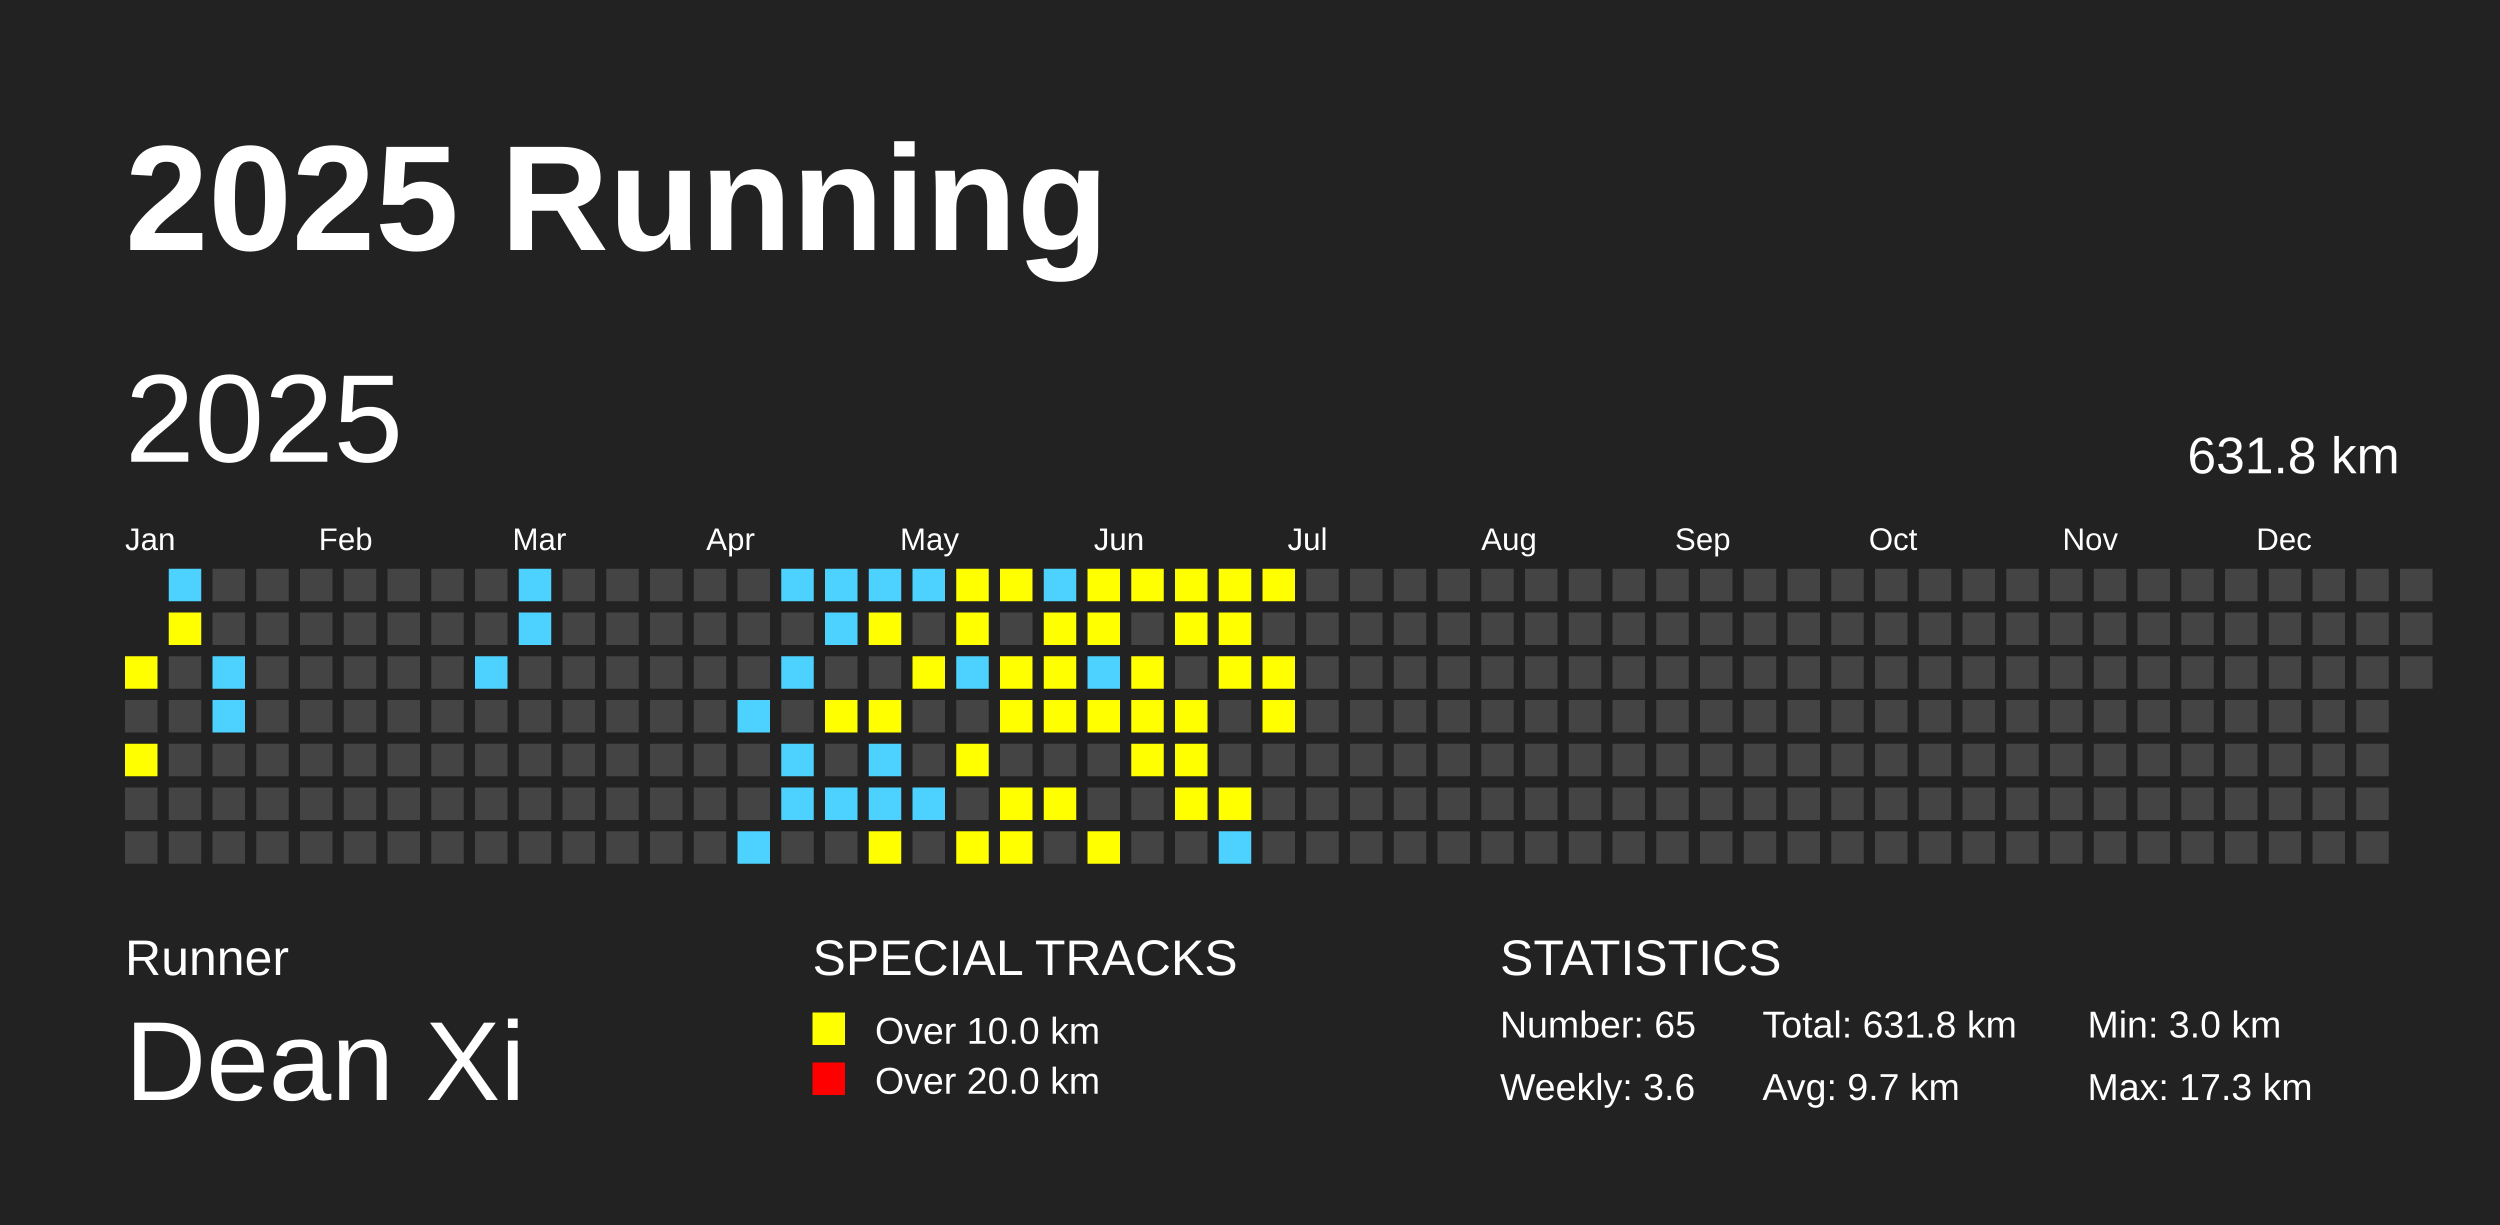
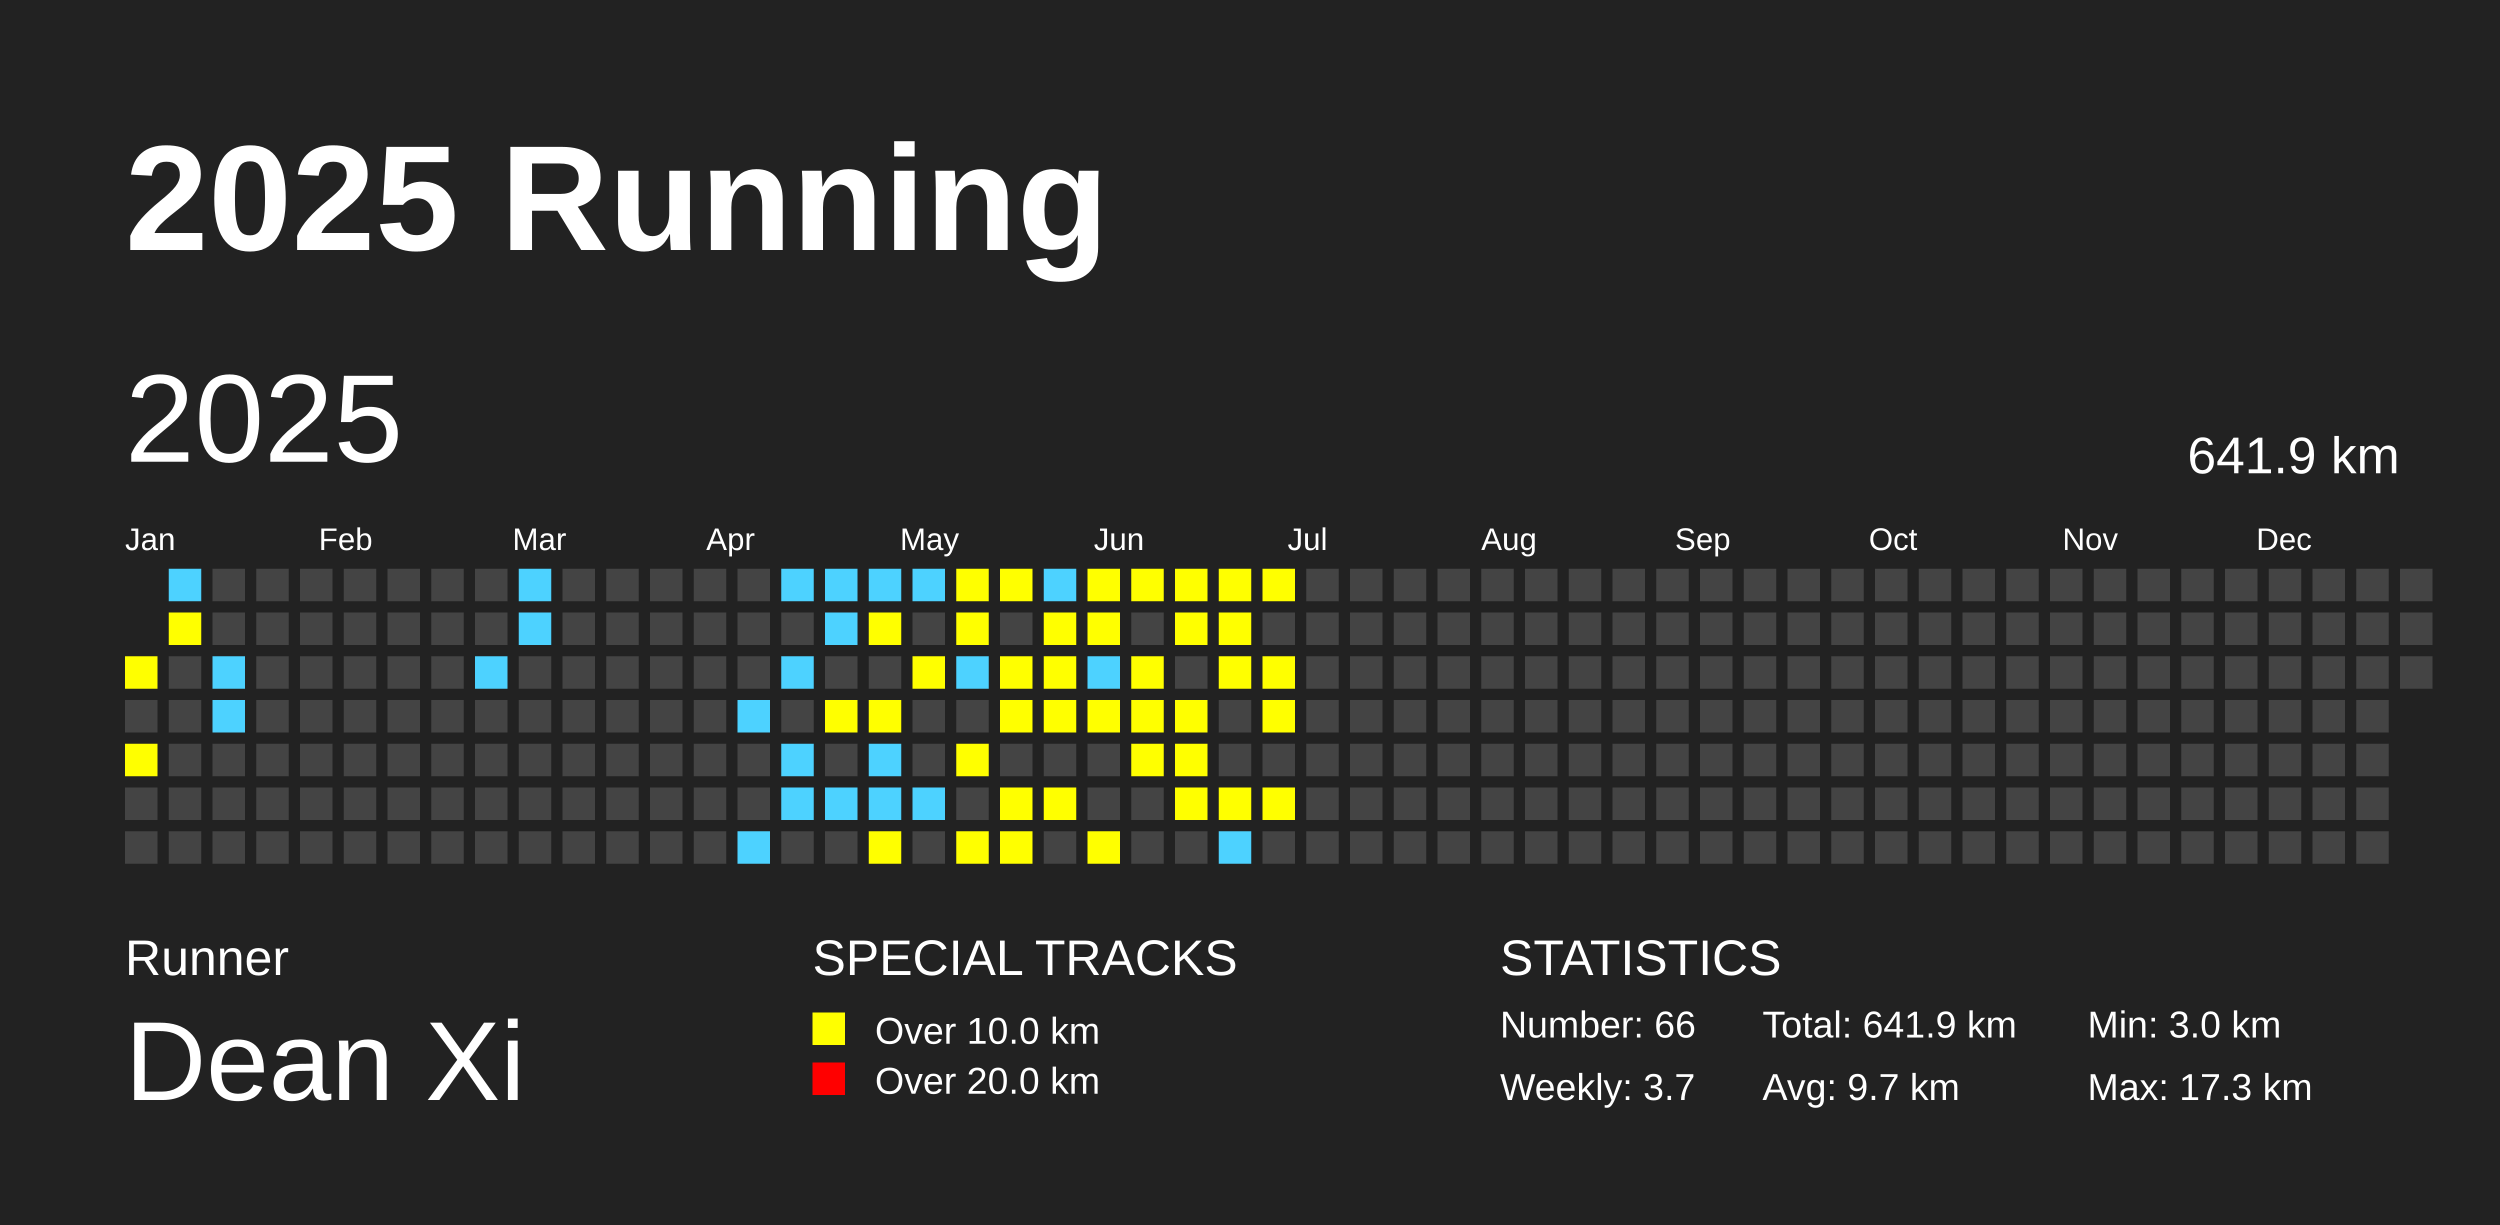
<svg xmlns="http://www.w3.org/2000/svg" baseProfile="full" height="98mm" version="1.1" viewBox="0,0,200,98" width="200mm">
  <defs />
  <rect fill="#222222" height="98" width="200" x="0" y="0" />
  <text fill="#FFFFFF" style="font-size:12px; font-family:Arial; font-weight:bold;" x="10" y="20">2025 Running</text>
  <text fill="#FFFFFF" style="font-size:4px; font-family:Arial" x="10" y="78">Runner</text>
  <text fill="#FFFFFF" style="font-size:9px; font-family:Arial" x="10" y="88">Dean Xi</text>
  <text fill="#FFFFFF" style="font-size:4px; font-family:Arial" x="65" y="78">SPECIAL TRACKS</text>
  <rect fill="yellow" height="2.6" width="2.6" x="65" y="81" />
  <text fill="#FFFFFF" style="font-size:3px; font-family:Arial" x="70" y="83.5">Over 10.0 km</text>
  <rect fill="red" height="2.6" width="2.6" x="65" y="85" />
  <text fill="#FFFFFF" style="font-size:3px; font-family:Arial" x="70" y="87.5">Over 20.0 km</text>
  <text fill="#FFFFFF" style="font-size:4px; font-family:Arial" x="120" y="78">STATISTICS</text>
-   <text fill="#FFFFFF" style="font-size:3px; font-family:Arial" x="120" y="83">Number: 65</text>
-   <text fill="#FFFFFF" style="font-size:3px; font-family:Arial" x="120" y="88">Weekly: 3.6</text>
-   <text fill="#FFFFFF" style="font-size:3px; font-family:Arial" x="141" y="83">Total: 631.8 km</text>
+   <text fill="#FFFFFF" style="font-size:3px; font-family:Arial" x="120" y="83">Number: 66</text>
+   <text fill="#FFFFFF" style="font-size:3px; font-family:Arial" x="120" y="88">Weekly: 3.7</text>
+   <text fill="#FFFFFF" style="font-size:3px; font-family:Arial" x="141" y="83">Total: 641.9 km</text>
  <text fill="#FFFFFF" style="font-size:3px; font-family:Arial" x="141" y="88">Avg: 9.7 km</text>
  <text fill="#FFFFFF" style="font-size:3px; font-family:Arial" x="167" y="83">Min: 3.0 km</text>
  <text fill="#FFFFFF" style="font-size:3px; font-family:Arial" x="167" y="88">Max: 17.3 km</text>
  <text dominant-baseline="hanging" fill="#FFFFFF" style="font-size:10.0px; font-family:Arial;" x="10" y="30">2025</text>
-   <text dominant-baseline="hanging" fill="#FFFFFF" style="font-size:4.125px; font-family:Arial;" x="175" y="35">631.8 km</text>
+   <text dominant-baseline="hanging" fill="#FFFFFF" style="font-size:4.125px; font-family:Arial;" x="175" y="35">641.9 km</text>
  <text fill="#FFFFFF" style="font-size:2.5px; font-family:Arial" x="10.0" y="44">Jan</text>
  <text fill="#FFFFFF" style="font-size:2.5px; font-family:Arial" x="25.5" y="44">Feb</text>
  <text fill="#FFFFFF" style="font-size:2.5px; font-family:Arial" x="41.0" y="44">Mar</text>
  <text fill="#FFFFFF" style="font-size:2.5px; font-family:Arial" x="56.5" y="44">Apr</text>
  <text fill="#FFFFFF" style="font-size:2.5px; font-family:Arial" x="72.0" y="44">May</text>
  <text fill="#FFFFFF" style="font-size:2.5px; font-family:Arial" x="87.5" y="44">Jun</text>
  <text fill="#FFFFFF" style="font-size:2.5px; font-family:Arial" x="103.0" y="44">Jul</text>
  <text fill="#FFFFFF" style="font-size:2.5px; font-family:Arial" x="118.5" y="44">Aug</text>
  <text fill="#FFFFFF" style="font-size:2.5px; font-family:Arial" x="134.0" y="44">Sep</text>
  <text fill="#FFFFFF" style="font-size:2.5px; font-family:Arial" x="149.5" y="44">Oct</text>
  <text fill="#FFFFFF" style="font-size:2.5px; font-family:Arial" x="165.0" y="44">Nov</text>
  <text fill="#FFFFFF" style="font-size:2.5px; font-family:Arial" x="180.5" y="44">Dec</text>
  <rect fill="yellow" height="2.6" width="2.6" x="10.0" y="52.5" />
  <rect fill="#444444" height="2.6" width="2.6" x="10.0" y="56.0" />
  <rect fill="yellow" height="2.6" width="2.6" x="10.0" y="59.5" />
  <rect fill="#444444" height="2.6" width="2.6" x="10.0" y="63.0" />
  <rect fill="#444444" height="2.6" width="2.6" x="10.0" y="66.5" />
  <rect fill="#4DD2FF" height="2.6" width="2.6" x="13.5" y="45.5" />
  <rect fill="yellow" height="2.6" width="2.6" x="13.5" y="49.0" />
  <rect fill="#444444" height="2.6" width="2.6" x="13.5" y="52.5" />
  <rect fill="#444444" height="2.6" width="2.6" x="13.5" y="56.0" />
  <rect fill="#444444" height="2.6" width="2.6" x="13.5" y="59.5" />
  <rect fill="#444444" height="2.6" width="2.6" x="13.5" y="63.0" />
  <rect fill="#444444" height="2.6" width="2.6" x="13.5" y="66.5" />
  <rect fill="#444444" height="2.6" width="2.6" x="17.0" y="45.5" />
  <rect fill="#444444" height="2.6" width="2.6" x="17.0" y="49.0" />
  <rect fill="#4DD2FF" height="2.6" width="2.6" x="17.0" y="52.5" />
  <rect fill="#4DD2FF" height="2.6" width="2.6" x="17.0" y="56.0" />
  <rect fill="#444444" height="2.6" width="2.6" x="17.0" y="59.5" />
  <rect fill="#444444" height="2.6" width="2.6" x="17.0" y="63.0" />
  <rect fill="#444444" height="2.6" width="2.6" x="17.0" y="66.5" />
  <rect fill="#444444" height="2.6" width="2.6" x="20.5" y="45.5" />
  <rect fill="#444444" height="2.6" width="2.6" x="20.5" y="49.0" />
  <rect fill="#444444" height="2.6" width="2.6" x="20.5" y="52.5" />
  <rect fill="#444444" height="2.6" width="2.6" x="20.5" y="56.0" />
  <rect fill="#444444" height="2.6" width="2.6" x="20.5" y="59.5" />
  <rect fill="#444444" height="2.6" width="2.6" x="20.5" y="63.0" />
  <rect fill="#444444" height="2.6" width="2.6" x="20.5" y="66.5" />
  <rect fill="#444444" height="2.6" width="2.6" x="24.0" y="45.5" />
  <rect fill="#444444" height="2.6" width="2.6" x="24.0" y="49.0" />
  <rect fill="#444444" height="2.6" width="2.6" x="24.0" y="52.5" />
  <rect fill="#444444" height="2.6" width="2.6" x="24.0" y="56.0" />
  <rect fill="#444444" height="2.6" width="2.6" x="24.0" y="59.5" />
  <rect fill="#444444" height="2.6" width="2.6" x="24.0" y="63.0" />
  <rect fill="#444444" height="2.6" width="2.6" x="24.0" y="66.5" />
  <rect fill="#444444" height="2.6" width="2.6" x="27.5" y="45.5" />
  <rect fill="#444444" height="2.6" width="2.6" x="27.5" y="49.0" />
  <rect fill="#444444" height="2.6" width="2.6" x="27.5" y="52.5" />
  <rect fill="#444444" height="2.6" width="2.6" x="27.5" y="56.0" />
  <rect fill="#444444" height="2.6" width="2.6" x="27.5" y="59.5" />
  <rect fill="#444444" height="2.6" width="2.6" x="27.5" y="63.0" />
  <rect fill="#444444" height="2.6" width="2.6" x="27.5" y="66.5" />
  <rect fill="#444444" height="2.6" width="2.6" x="31.0" y="45.5" />
  <rect fill="#444444" height="2.6" width="2.6" x="31.0" y="49.0" />
  <rect fill="#444444" height="2.6" width="2.6" x="31.0" y="52.5" />
  <rect fill="#444444" height="2.6" width="2.6" x="31.0" y="56.0" />
  <rect fill="#444444" height="2.6" width="2.6" x="31.0" y="59.5" />
  <rect fill="#444444" height="2.6" width="2.6" x="31.0" y="63.0" />
  <rect fill="#444444" height="2.6" width="2.6" x="31.0" y="66.5" />
  <rect fill="#444444" height="2.6" width="2.6" x="34.5" y="45.5" />
  <rect fill="#444444" height="2.6" width="2.6" x="34.5" y="49.0" />
  <rect fill="#444444" height="2.6" width="2.6" x="34.5" y="52.5" />
  <rect fill="#444444" height="2.6" width="2.6" x="34.5" y="56.0" />
  <rect fill="#444444" height="2.6" width="2.6" x="34.5" y="59.5" />
  <rect fill="#444444" height="2.6" width="2.6" x="34.5" y="63.0" />
  <rect fill="#444444" height="2.6" width="2.6" x="34.5" y="66.5" />
  <rect fill="#444444" height="2.6" width="2.6" x="38.0" y="45.5" />
  <rect fill="#444444" height="2.6" width="2.6" x="38.0" y="49.0" />
  <rect fill="#4DD2FF" height="2.6" width="2.6" x="38.0" y="52.5" />
  <rect fill="#444444" height="2.6" width="2.6" x="38.0" y="56.0" />
  <rect fill="#444444" height="2.6" width="2.6" x="38.0" y="59.5" />
  <rect fill="#444444" height="2.6" width="2.6" x="38.0" y="63.0" />
  <rect fill="#444444" height="2.6" width="2.6" x="38.0" y="66.5" />
  <rect fill="#4DD2FF" height="2.6" width="2.6" x="41.5" y="45.5" />
  <rect fill="#4DD2FF" height="2.6" width="2.6" x="41.5" y="49.0" />
  <rect fill="#444444" height="2.6" width="2.6" x="41.5" y="52.5" />
  <rect fill="#444444" height="2.6" width="2.6" x="41.5" y="56.0" />
  <rect fill="#444444" height="2.6" width="2.6" x="41.5" y="59.5" />
  <rect fill="#444444" height="2.6" width="2.6" x="41.5" y="63.0" />
  <rect fill="#444444" height="2.6" width="2.6" x="41.5" y="66.5" />
  <rect fill="#444444" height="2.6" width="2.6" x="45.0" y="45.5" />
  <rect fill="#444444" height="2.6" width="2.6" x="45.0" y="49.0" />
  <rect fill="#444444" height="2.6" width="2.6" x="45.0" y="52.5" />
  <rect fill="#444444" height="2.6" width="2.6" x="45.0" y="56.0" />
  <rect fill="#444444" height="2.6" width="2.6" x="45.0" y="59.5" />
  <rect fill="#444444" height="2.6" width="2.6" x="45.0" y="63.0" />
  <rect fill="#444444" height="2.6" width="2.6" x="45.0" y="66.5" />
  <rect fill="#444444" height="2.6" width="2.6" x="48.5" y="45.5" />
  <rect fill="#444444" height="2.6" width="2.6" x="48.5" y="49.0" />
  <rect fill="#444444" height="2.6" width="2.6" x="48.5" y="52.5" />
  <rect fill="#444444" height="2.6" width="2.6" x="48.5" y="56.0" />
  <rect fill="#444444" height="2.6" width="2.6" x="48.5" y="59.5" />
  <rect fill="#444444" height="2.6" width="2.6" x="48.5" y="63.0" />
  <rect fill="#444444" height="2.6" width="2.6" x="48.5" y="66.5" />
  <rect fill="#444444" height="2.6" width="2.6" x="52.0" y="45.5" />
  <rect fill="#444444" height="2.6" width="2.6" x="52.0" y="49.0" />
  <rect fill="#444444" height="2.6" width="2.6" x="52.0" y="52.5" />
  <rect fill="#444444" height="2.6" width="2.6" x="52.0" y="56.0" />
  <rect fill="#444444" height="2.6" width="2.6" x="52.0" y="59.5" />
  <rect fill="#444444" height="2.6" width="2.6" x="52.0" y="63.0" />
  <rect fill="#444444" height="2.6" width="2.6" x="52.0" y="66.5" />
  <rect fill="#444444" height="2.6" width="2.6" x="55.5" y="45.5" />
  <rect fill="#444444" height="2.6" width="2.6" x="55.5" y="49.0" />
  <rect fill="#444444" height="2.6" width="2.6" x="55.5" y="52.5" />
  <rect fill="#444444" height="2.6" width="2.6" x="55.5" y="56.0" />
  <rect fill="#444444" height="2.6" width="2.6" x="55.5" y="59.5" />
  <rect fill="#444444" height="2.6" width="2.6" x="55.5" y="63.0" />
  <rect fill="#444444" height="2.6" width="2.6" x="55.5" y="66.5" />
  <rect fill="#444444" height="2.6" width="2.6" x="59.0" y="45.5" />
  <rect fill="#444444" height="2.6" width="2.6" x="59.0" y="49.0" />
  <rect fill="#444444" height="2.6" width="2.6" x="59.0" y="52.5" />
  <rect fill="#4DD2FF" height="2.6" width="2.6" x="59.0" y="56.0" />
  <rect fill="#444444" height="2.6" width="2.6" x="59.0" y="59.5" />
  <rect fill="#444444" height="2.6" width="2.6" x="59.0" y="63.0" />
  <rect fill="#4DD2FF" height="2.6" width="2.6" x="59.0" y="66.5" />
  <rect fill="#4DD2FF" height="2.6" width="2.6" x="62.5" y="45.5" />
  <rect fill="#444444" height="2.6" width="2.6" x="62.5" y="49.0" />
  <rect fill="#4DD2FF" height="2.6" width="2.6" x="62.5" y="52.5" />
  <rect fill="#444444" height="2.6" width="2.6" x="62.5" y="56.0" />
  <rect fill="#4DD2FF" height="2.6" width="2.6" x="62.5" y="59.5" />
  <rect fill="#4DD2FF" height="2.6" width="2.6" x="62.5" y="63.0" />
  <rect fill="#444444" height="2.6" width="2.6" x="62.5" y="66.5" />
  <rect fill="#4DD2FF" height="2.6" width="2.6" x="66.0" y="45.5" />
  <rect fill="#4DD2FF" height="2.6" width="2.6" x="66.0" y="49.0" />
  <rect fill="#444444" height="2.6" width="2.6" x="66.0" y="52.5" />
  <rect fill="yellow" height="2.6" width="2.6" x="66.0" y="56.0" />
  <rect fill="#444444" height="2.6" width="2.6" x="66.0" y="59.5" />
  <rect fill="#4DD2FF" height="2.6" width="2.6" x="66.0" y="63.0" />
  <rect fill="#444444" height="2.6" width="2.6" x="66.0" y="66.5" />
  <rect fill="#4DD2FF" height="2.6" width="2.6" x="69.5" y="45.5" />
  <rect fill="yellow" height="2.6" width="2.6" x="69.5" y="49.0" />
  <rect fill="#444444" height="2.6" width="2.6" x="69.5" y="52.5" />
  <rect fill="yellow" height="2.6" width="2.6" x="69.5" y="56.0" />
  <rect fill="#4DD2FF" height="2.6" width="2.6" x="69.5" y="59.5" />
  <rect fill="#4DD2FF" height="2.6" width="2.6" x="69.5" y="63.0" />
  <rect fill="yellow" height="2.6" width="2.6" x="69.5" y="66.5" />
  <rect fill="#4DD2FF" height="2.6" width="2.6" x="73.0" y="45.5" />
  <rect fill="#444444" height="2.6" width="2.6" x="73.0" y="49.0" />
  <rect fill="yellow" height="2.6" width="2.6" x="73.0" y="52.5" />
  <rect fill="#444444" height="2.6" width="2.6" x="73.0" y="56.0" />
  <rect fill="#444444" height="2.6" width="2.6" x="73.0" y="59.5" />
  <rect fill="#4DD2FF" height="2.6" width="2.6" x="73.0" y="63.0" />
  <rect fill="#444444" height="2.6" width="2.6" x="73.0" y="66.5" />
  <rect fill="yellow" height="2.6" width="2.6" x="76.5" y="45.5" />
  <rect fill="yellow" height="2.6" width="2.6" x="76.5" y="49.0" />
  <rect fill="#4DD2FF" height="2.6" width="2.6" x="76.5" y="52.5" />
  <rect fill="#444444" height="2.6" width="2.6" x="76.5" y="56.0" />
  <rect fill="yellow" height="2.6" width="2.6" x="76.5" y="59.5" />
  <rect fill="#444444" height="2.6" width="2.6" x="76.5" y="63.0" />
  <rect fill="yellow" height="2.6" width="2.6" x="76.5" y="66.5" />
  <rect fill="yellow" height="2.6" width="2.6" x="80.0" y="45.5" />
  <rect fill="#444444" height="2.6" width="2.6" x="80.0" y="49.0" />
  <rect fill="yellow" height="2.6" width="2.6" x="80.0" y="52.5" />
  <rect fill="yellow" height="2.6" width="2.6" x="80.0" y="56.0" />
  <rect fill="#444444" height="2.6" width="2.6" x="80.0" y="59.5" />
  <rect fill="yellow" height="2.6" width="2.6" x="80.0" y="63.0" />
  <rect fill="yellow" height="2.6" width="2.6" x="80.0" y="66.5" />
  <rect fill="#4DD2FF" height="2.6" width="2.6" x="83.5" y="45.5" />
  <rect fill="yellow" height="2.6" width="2.6" x="83.5" y="49.0" />
  <rect fill="yellow" height="2.6" width="2.6" x="83.5" y="52.5" />
  <rect fill="yellow" height="2.6" width="2.6" x="83.5" y="56.0" />
  <rect fill="#444444" height="2.6" width="2.6" x="83.5" y="59.5" />
  <rect fill="yellow" height="2.6" width="2.6" x="83.5" y="63.0" />
  <rect fill="#444444" height="2.6" width="2.6" x="83.5" y="66.5" />
  <rect fill="yellow" height="2.6" width="2.6" x="87.0" y="45.5" />
  <rect fill="yellow" height="2.6" width="2.6" x="87.0" y="49.0" />
  <rect fill="#4DD2FF" height="2.6" width="2.6" x="87.0" y="52.5" />
  <rect fill="yellow" height="2.6" width="2.6" x="87.0" y="56.0" />
  <rect fill="#444444" height="2.6" width="2.6" x="87.0" y="59.5" />
  <rect fill="#444444" height="2.6" width="2.6" x="87.0" y="63.0" />
  <rect fill="yellow" height="2.6" width="2.6" x="87.0" y="66.5" />
  <rect fill="yellow" height="2.6" width="2.6" x="90.5" y="45.5" />
  <rect fill="#444444" height="2.6" width="2.6" x="90.5" y="49.0" />
  <rect fill="yellow" height="2.6" width="2.6" x="90.5" y="52.5" />
  <rect fill="yellow" height="2.6" width="2.6" x="90.5" y="56.0" />
  <rect fill="yellow" height="2.6" width="2.6" x="90.5" y="59.5" />
  <rect fill="#444444" height="2.6" width="2.6" x="90.5" y="63.0" />
  <rect fill="#444444" height="2.6" width="2.6" x="90.5" y="66.5" />
  <rect fill="yellow" height="2.6" width="2.6" x="94.0" y="45.5" />
  <rect fill="yellow" height="2.6" width="2.6" x="94.0" y="49.0" />
  <rect fill="#444444" height="2.6" width="2.6" x="94.0" y="52.5" />
  <rect fill="yellow" height="2.6" width="2.6" x="94.0" y="56.0" />
  <rect fill="yellow" height="2.6" width="2.6" x="94.0" y="59.5" />
  <rect fill="yellow" height="2.6" width="2.6" x="94.0" y="63.0" />
  <rect fill="#444444" height="2.6" width="2.6" x="94.0" y="66.5" />
  <rect fill="yellow" height="2.6" width="2.6" x="97.5" y="45.5" />
  <rect fill="yellow" height="2.6" width="2.6" x="97.5" y="49.0" />
  <rect fill="yellow" height="2.6" width="2.6" x="97.5" y="52.5" />
  <rect fill="#444444" height="2.6" width="2.6" x="97.5" y="56.0" />
  <rect fill="#444444" height="2.6" width="2.6" x="97.5" y="59.5" />
  <rect fill="yellow" height="2.6" width="2.6" x="97.5" y="63.0" />
  <rect fill="#4DD2FF" height="2.6" width="2.6" x="97.5" y="66.5" />
  <rect fill="yellow" height="2.6" width="2.6" x="101.0" y="45.5" />
  <rect fill="#444444" height="2.6" width="2.6" x="101.0" y="49.0" />
  <rect fill="yellow" height="2.6" width="2.6" x="101.0" y="52.5" />
  <rect fill="yellow" height="2.6" width="2.6" x="101.0" y="56.0" />
  <rect fill="#444444" height="2.6" width="2.6" x="101.0" y="59.5" />
-   <rect fill="#444444" height="2.6" width="2.6" x="101.0" y="63.0" />
+   <rect fill="yellow" height="2.6" width="2.6" x="101.0" y="63.0" />
  <rect fill="#444444" height="2.6" width="2.6" x="101.0" y="66.5" />
  <rect fill="#444444" height="2.6" width="2.6" x="104.5" y="45.5" />
  <rect fill="#444444" height="2.6" width="2.6" x="104.5" y="49.0" />
  <rect fill="#444444" height="2.6" width="2.6" x="104.5" y="52.5" />
  <rect fill="#444444" height="2.6" width="2.6" x="104.5" y="56.0" />
  <rect fill="#444444" height="2.6" width="2.6" x="104.5" y="59.5" />
  <rect fill="#444444" height="2.6" width="2.6" x="104.5" y="63.0" />
  <rect fill="#444444" height="2.6" width="2.6" x="104.5" y="66.5" />
  <rect fill="#444444" height="2.6" width="2.6" x="108.0" y="45.5" />
  <rect fill="#444444" height="2.6" width="2.6" x="108.0" y="49.0" />
  <rect fill="#444444" height="2.6" width="2.6" x="108.0" y="52.5" />
  <rect fill="#444444" height="2.6" width="2.6" x="108.0" y="56.0" />
  <rect fill="#444444" height="2.6" width="2.6" x="108.0" y="59.5" />
  <rect fill="#444444" height="2.6" width="2.6" x="108.0" y="63.0" />
  <rect fill="#444444" height="2.6" width="2.6" x="108.0" y="66.5" />
  <rect fill="#444444" height="2.6" width="2.6" x="111.5" y="45.5" />
  <rect fill="#444444" height="2.6" width="2.6" x="111.5" y="49.0" />
  <rect fill="#444444" height="2.6" width="2.6" x="111.5" y="52.5" />
  <rect fill="#444444" height="2.6" width="2.6" x="111.5" y="56.0" />
  <rect fill="#444444" height="2.6" width="2.6" x="111.5" y="59.5" />
  <rect fill="#444444" height="2.6" width="2.6" x="111.5" y="63.0" />
  <rect fill="#444444" height="2.6" width="2.6" x="111.5" y="66.5" />
  <rect fill="#444444" height="2.6" width="2.6" x="115.0" y="45.5" />
  <rect fill="#444444" height="2.6" width="2.6" x="115.0" y="49.0" />
  <rect fill="#444444" height="2.6" width="2.6" x="115.0" y="52.5" />
  <rect fill="#444444" height="2.6" width="2.6" x="115.0" y="56.0" />
  <rect fill="#444444" height="2.6" width="2.6" x="115.0" y="59.5" />
  <rect fill="#444444" height="2.6" width="2.6" x="115.0" y="63.0" />
  <rect fill="#444444" height="2.6" width="2.6" x="115.0" y="66.5" />
  <rect fill="#444444" height="2.6" width="2.6" x="118.5" y="45.5" />
  <rect fill="#444444" height="2.6" width="2.6" x="118.5" y="49.0" />
  <rect fill="#444444" height="2.6" width="2.6" x="118.5" y="52.5" />
  <rect fill="#444444" height="2.6" width="2.6" x="118.5" y="56.0" />
  <rect fill="#444444" height="2.6" width="2.6" x="118.5" y="59.5" />
  <rect fill="#444444" height="2.6" width="2.6" x="118.5" y="63.0" />
  <rect fill="#444444" height="2.6" width="2.6" x="118.5" y="66.5" />
  <rect fill="#444444" height="2.6" width="2.6" x="122.0" y="45.5" />
  <rect fill="#444444" height="2.6" width="2.6" x="122.0" y="49.0" />
  <rect fill="#444444" height="2.6" width="2.6" x="122.0" y="52.5" />
  <rect fill="#444444" height="2.6" width="2.6" x="122.0" y="56.0" />
  <rect fill="#444444" height="2.6" width="2.6" x="122.0" y="59.5" />
  <rect fill="#444444" height="2.6" width="2.6" x="122.0" y="63.0" />
  <rect fill="#444444" height="2.6" width="2.6" x="122.0" y="66.5" />
  <rect fill="#444444" height="2.6" width="2.6" x="125.5" y="45.5" />
  <rect fill="#444444" height="2.6" width="2.6" x="125.5" y="49.0" />
  <rect fill="#444444" height="2.6" width="2.6" x="125.5" y="52.5" />
  <rect fill="#444444" height="2.6" width="2.6" x="125.5" y="56.0" />
  <rect fill="#444444" height="2.6" width="2.6" x="125.5" y="59.5" />
  <rect fill="#444444" height="2.6" width="2.6" x="125.5" y="63.0" />
  <rect fill="#444444" height="2.6" width="2.6" x="125.5" y="66.5" />
  <rect fill="#444444" height="2.6" width="2.6" x="129.0" y="45.5" />
  <rect fill="#444444" height="2.6" width="2.6" x="129.0" y="49.0" />
  <rect fill="#444444" height="2.6" width="2.6" x="129.0" y="52.5" />
  <rect fill="#444444" height="2.6" width="2.6" x="129.0" y="56.0" />
  <rect fill="#444444" height="2.6" width="2.6" x="129.0" y="59.5" />
  <rect fill="#444444" height="2.6" width="2.6" x="129.0" y="63.0" />
  <rect fill="#444444" height="2.6" width="2.6" x="129.0" y="66.5" />
  <rect fill="#444444" height="2.6" width="2.6" x="132.5" y="45.5" />
  <rect fill="#444444" height="2.6" width="2.6" x="132.5" y="49.0" />
  <rect fill="#444444" height="2.6" width="2.6" x="132.5" y="52.5" />
  <rect fill="#444444" height="2.6" width="2.6" x="132.5" y="56.0" />
  <rect fill="#444444" height="2.6" width="2.6" x="132.5" y="59.5" />
  <rect fill="#444444" height="2.6" width="2.6" x="132.5" y="63.0" />
  <rect fill="#444444" height="2.6" width="2.6" x="132.5" y="66.5" />
  <rect fill="#444444" height="2.6" width="2.6" x="136.0" y="45.5" />
  <rect fill="#444444" height="2.6" width="2.6" x="136.0" y="49.0" />
  <rect fill="#444444" height="2.6" width="2.6" x="136.0" y="52.5" />
  <rect fill="#444444" height="2.6" width="2.6" x="136.0" y="56.0" />
  <rect fill="#444444" height="2.6" width="2.6" x="136.0" y="59.5" />
  <rect fill="#444444" height="2.6" width="2.6" x="136.0" y="63.0" />
  <rect fill="#444444" height="2.6" width="2.6" x="136.0" y="66.5" />
  <rect fill="#444444" height="2.6" width="2.6" x="139.5" y="45.5" />
  <rect fill="#444444" height="2.6" width="2.6" x="139.5" y="49.0" />
  <rect fill="#444444" height="2.6" width="2.6" x="139.5" y="52.5" />
  <rect fill="#444444" height="2.6" width="2.6" x="139.5" y="56.0" />
  <rect fill="#444444" height="2.6" width="2.6" x="139.5" y="59.5" />
  <rect fill="#444444" height="2.6" width="2.6" x="139.5" y="63.0" />
  <rect fill="#444444" height="2.6" width="2.6" x="139.5" y="66.5" />
  <rect fill="#444444" height="2.6" width="2.6" x="143.0" y="45.5" />
  <rect fill="#444444" height="2.6" width="2.6" x="143.0" y="49.0" />
  <rect fill="#444444" height="2.6" width="2.6" x="143.0" y="52.5" />
  <rect fill="#444444" height="2.6" width="2.6" x="143.0" y="56.0" />
  <rect fill="#444444" height="2.6" width="2.6" x="143.0" y="59.5" />
  <rect fill="#444444" height="2.6" width="2.6" x="143.0" y="63.0" />
  <rect fill="#444444" height="2.6" width="2.6" x="143.0" y="66.5" />
  <rect fill="#444444" height="2.6" width="2.6" x="146.5" y="45.5" />
  <rect fill="#444444" height="2.6" width="2.6" x="146.5" y="49.0" />
  <rect fill="#444444" height="2.6" width="2.6" x="146.5" y="52.5" />
  <rect fill="#444444" height="2.6" width="2.6" x="146.5" y="56.0" />
  <rect fill="#444444" height="2.6" width="2.6" x="146.5" y="59.5" />
  <rect fill="#444444" height="2.6" width="2.6" x="146.5" y="63.0" />
  <rect fill="#444444" height="2.6" width="2.6" x="146.5" y="66.5" />
  <rect fill="#444444" height="2.6" width="2.6" x="150.0" y="45.5" />
  <rect fill="#444444" height="2.6" width="2.6" x="150.0" y="49.0" />
  <rect fill="#444444" height="2.6" width="2.6" x="150.0" y="52.5" />
  <rect fill="#444444" height="2.6" width="2.6" x="150.0" y="56.0" />
  <rect fill="#444444" height="2.6" width="2.6" x="150.0" y="59.5" />
  <rect fill="#444444" height="2.6" width="2.6" x="150.0" y="63.0" />
  <rect fill="#444444" height="2.6" width="2.6" x="150.0" y="66.5" />
  <rect fill="#444444" height="2.6" width="2.6" x="153.5" y="45.5" />
  <rect fill="#444444" height="2.6" width="2.6" x="153.5" y="49.0" />
  <rect fill="#444444" height="2.6" width="2.6" x="153.5" y="52.5" />
  <rect fill="#444444" height="2.6" width="2.6" x="153.5" y="56.0" />
  <rect fill="#444444" height="2.6" width="2.6" x="153.5" y="59.5" />
  <rect fill="#444444" height="2.6" width="2.6" x="153.5" y="63.0" />
  <rect fill="#444444" height="2.6" width="2.6" x="153.5" y="66.5" />
  <rect fill="#444444" height="2.6" width="2.6" x="157.0" y="45.5" />
  <rect fill="#444444" height="2.6" width="2.6" x="157.0" y="49.0" />
  <rect fill="#444444" height="2.6" width="2.6" x="157.0" y="52.5" />
  <rect fill="#444444" height="2.6" width="2.6" x="157.0" y="56.0" />
  <rect fill="#444444" height="2.6" width="2.6" x="157.0" y="59.5" />
  <rect fill="#444444" height="2.6" width="2.6" x="157.0" y="63.0" />
  <rect fill="#444444" height="2.6" width="2.6" x="157.0" y="66.5" />
  <rect fill="#444444" height="2.6" width="2.6" x="160.5" y="45.5" />
  <rect fill="#444444" height="2.6" width="2.6" x="160.5" y="49.0" />
  <rect fill="#444444" height="2.6" width="2.6" x="160.5" y="52.5" />
  <rect fill="#444444" height="2.6" width="2.6" x="160.5" y="56.0" />
  <rect fill="#444444" height="2.6" width="2.6" x="160.5" y="59.5" />
  <rect fill="#444444" height="2.6" width="2.6" x="160.5" y="63.0" />
  <rect fill="#444444" height="2.6" width="2.6" x="160.5" y="66.5" />
  <rect fill="#444444" height="2.6" width="2.6" x="164.0" y="45.5" />
  <rect fill="#444444" height="2.6" width="2.6" x="164.0" y="49.0" />
  <rect fill="#444444" height="2.6" width="2.6" x="164.0" y="52.5" />
  <rect fill="#444444" height="2.6" width="2.6" x="164.0" y="56.0" />
  <rect fill="#444444" height="2.6" width="2.6" x="164.0" y="59.5" />
  <rect fill="#444444" height="2.6" width="2.6" x="164.0" y="63.0" />
  <rect fill="#444444" height="2.6" width="2.6" x="164.0" y="66.5" />
  <rect fill="#444444" height="2.6" width="2.6" x="167.5" y="45.5" />
  <rect fill="#444444" height="2.6" width="2.6" x="167.5" y="49.0" />
  <rect fill="#444444" height="2.6" width="2.6" x="167.5" y="52.5" />
  <rect fill="#444444" height="2.6" width="2.6" x="167.5" y="56.0" />
  <rect fill="#444444" height="2.6" width="2.6" x="167.5" y="59.5" />
  <rect fill="#444444" height="2.6" width="2.6" x="167.5" y="63.0" />
  <rect fill="#444444" height="2.6" width="2.6" x="167.5" y="66.5" />
  <rect fill="#444444" height="2.6" width="2.6" x="171.0" y="45.5" />
  <rect fill="#444444" height="2.6" width="2.6" x="171.0" y="49.0" />
  <rect fill="#444444" height="2.6" width="2.6" x="171.0" y="52.5" />
  <rect fill="#444444" height="2.6" width="2.6" x="171.0" y="56.0" />
  <rect fill="#444444" height="2.6" width="2.6" x="171.0" y="59.5" />
  <rect fill="#444444" height="2.6" width="2.6" x="171.0" y="63.0" />
  <rect fill="#444444" height="2.6" width="2.6" x="171.0" y="66.5" />
  <rect fill="#444444" height="2.6" width="2.6" x="174.5" y="45.5" />
  <rect fill="#444444" height="2.6" width="2.6" x="174.5" y="49.0" />
  <rect fill="#444444" height="2.6" width="2.6" x="174.5" y="52.5" />
  <rect fill="#444444" height="2.6" width="2.6" x="174.5" y="56.0" />
  <rect fill="#444444" height="2.6" width="2.6" x="174.5" y="59.5" />
  <rect fill="#444444" height="2.6" width="2.6" x="174.5" y="63.0" />
  <rect fill="#444444" height="2.6" width="2.6" x="174.5" y="66.5" />
  <rect fill="#444444" height="2.6" width="2.6" x="178.0" y="45.5" />
  <rect fill="#444444" height="2.6" width="2.6" x="178.0" y="49.0" />
  <rect fill="#444444" height="2.6" width="2.6" x="178.0" y="52.5" />
  <rect fill="#444444" height="2.6" width="2.6" x="178.0" y="56.0" />
  <rect fill="#444444" height="2.6" width="2.6" x="178.0" y="59.5" />
  <rect fill="#444444" height="2.6" width="2.6" x="178.0" y="63.0" />
  <rect fill="#444444" height="2.6" width="2.6" x="178.0" y="66.5" />
  <rect fill="#444444" height="2.6" width="2.6" x="181.5" y="45.5" />
  <rect fill="#444444" height="2.6" width="2.6" x="181.5" y="49.0" />
  <rect fill="#444444" height="2.6" width="2.6" x="181.5" y="52.5" />
  <rect fill="#444444" height="2.6" width="2.6" x="181.5" y="56.0" />
  <rect fill="#444444" height="2.6" width="2.6" x="181.5" y="59.5" />
  <rect fill="#444444" height="2.6" width="2.6" x="181.5" y="63.0" />
  <rect fill="#444444" height="2.6" width="2.6" x="181.5" y="66.5" />
  <rect fill="#444444" height="2.6" width="2.6" x="185.0" y="45.5" />
  <rect fill="#444444" height="2.6" width="2.6" x="185.0" y="49.0" />
  <rect fill="#444444" height="2.6" width="2.6" x="185.0" y="52.5" />
  <rect fill="#444444" height="2.6" width="2.6" x="185.0" y="56.0" />
  <rect fill="#444444" height="2.6" width="2.6" x="185.0" y="59.5" />
  <rect fill="#444444" height="2.6" width="2.6" x="185.0" y="63.0" />
  <rect fill="#444444" height="2.6" width="2.6" x="185.0" y="66.5" />
  <rect fill="#444444" height="2.6" width="2.6" x="188.5" y="45.5" />
  <rect fill="#444444" height="2.6" width="2.6" x="188.5" y="49.0" />
  <rect fill="#444444" height="2.6" width="2.6" x="188.5" y="52.5" />
  <rect fill="#444444" height="2.6" width="2.6" x="188.5" y="56.0" />
  <rect fill="#444444" height="2.6" width="2.6" x="188.5" y="59.5" />
  <rect fill="#444444" height="2.6" width="2.6" x="188.5" y="63.0" />
  <rect fill="#444444" height="2.6" width="2.6" x="188.5" y="66.5" />
  <rect fill="#444444" height="2.6" width="2.6" x="192.0" y="45.5" />
  <rect fill="#444444" height="2.6" width="2.6" x="192.0" y="49.0" />
  <rect fill="#444444" height="2.6" width="2.6" x="192.0" y="52.5" />
</svg>
